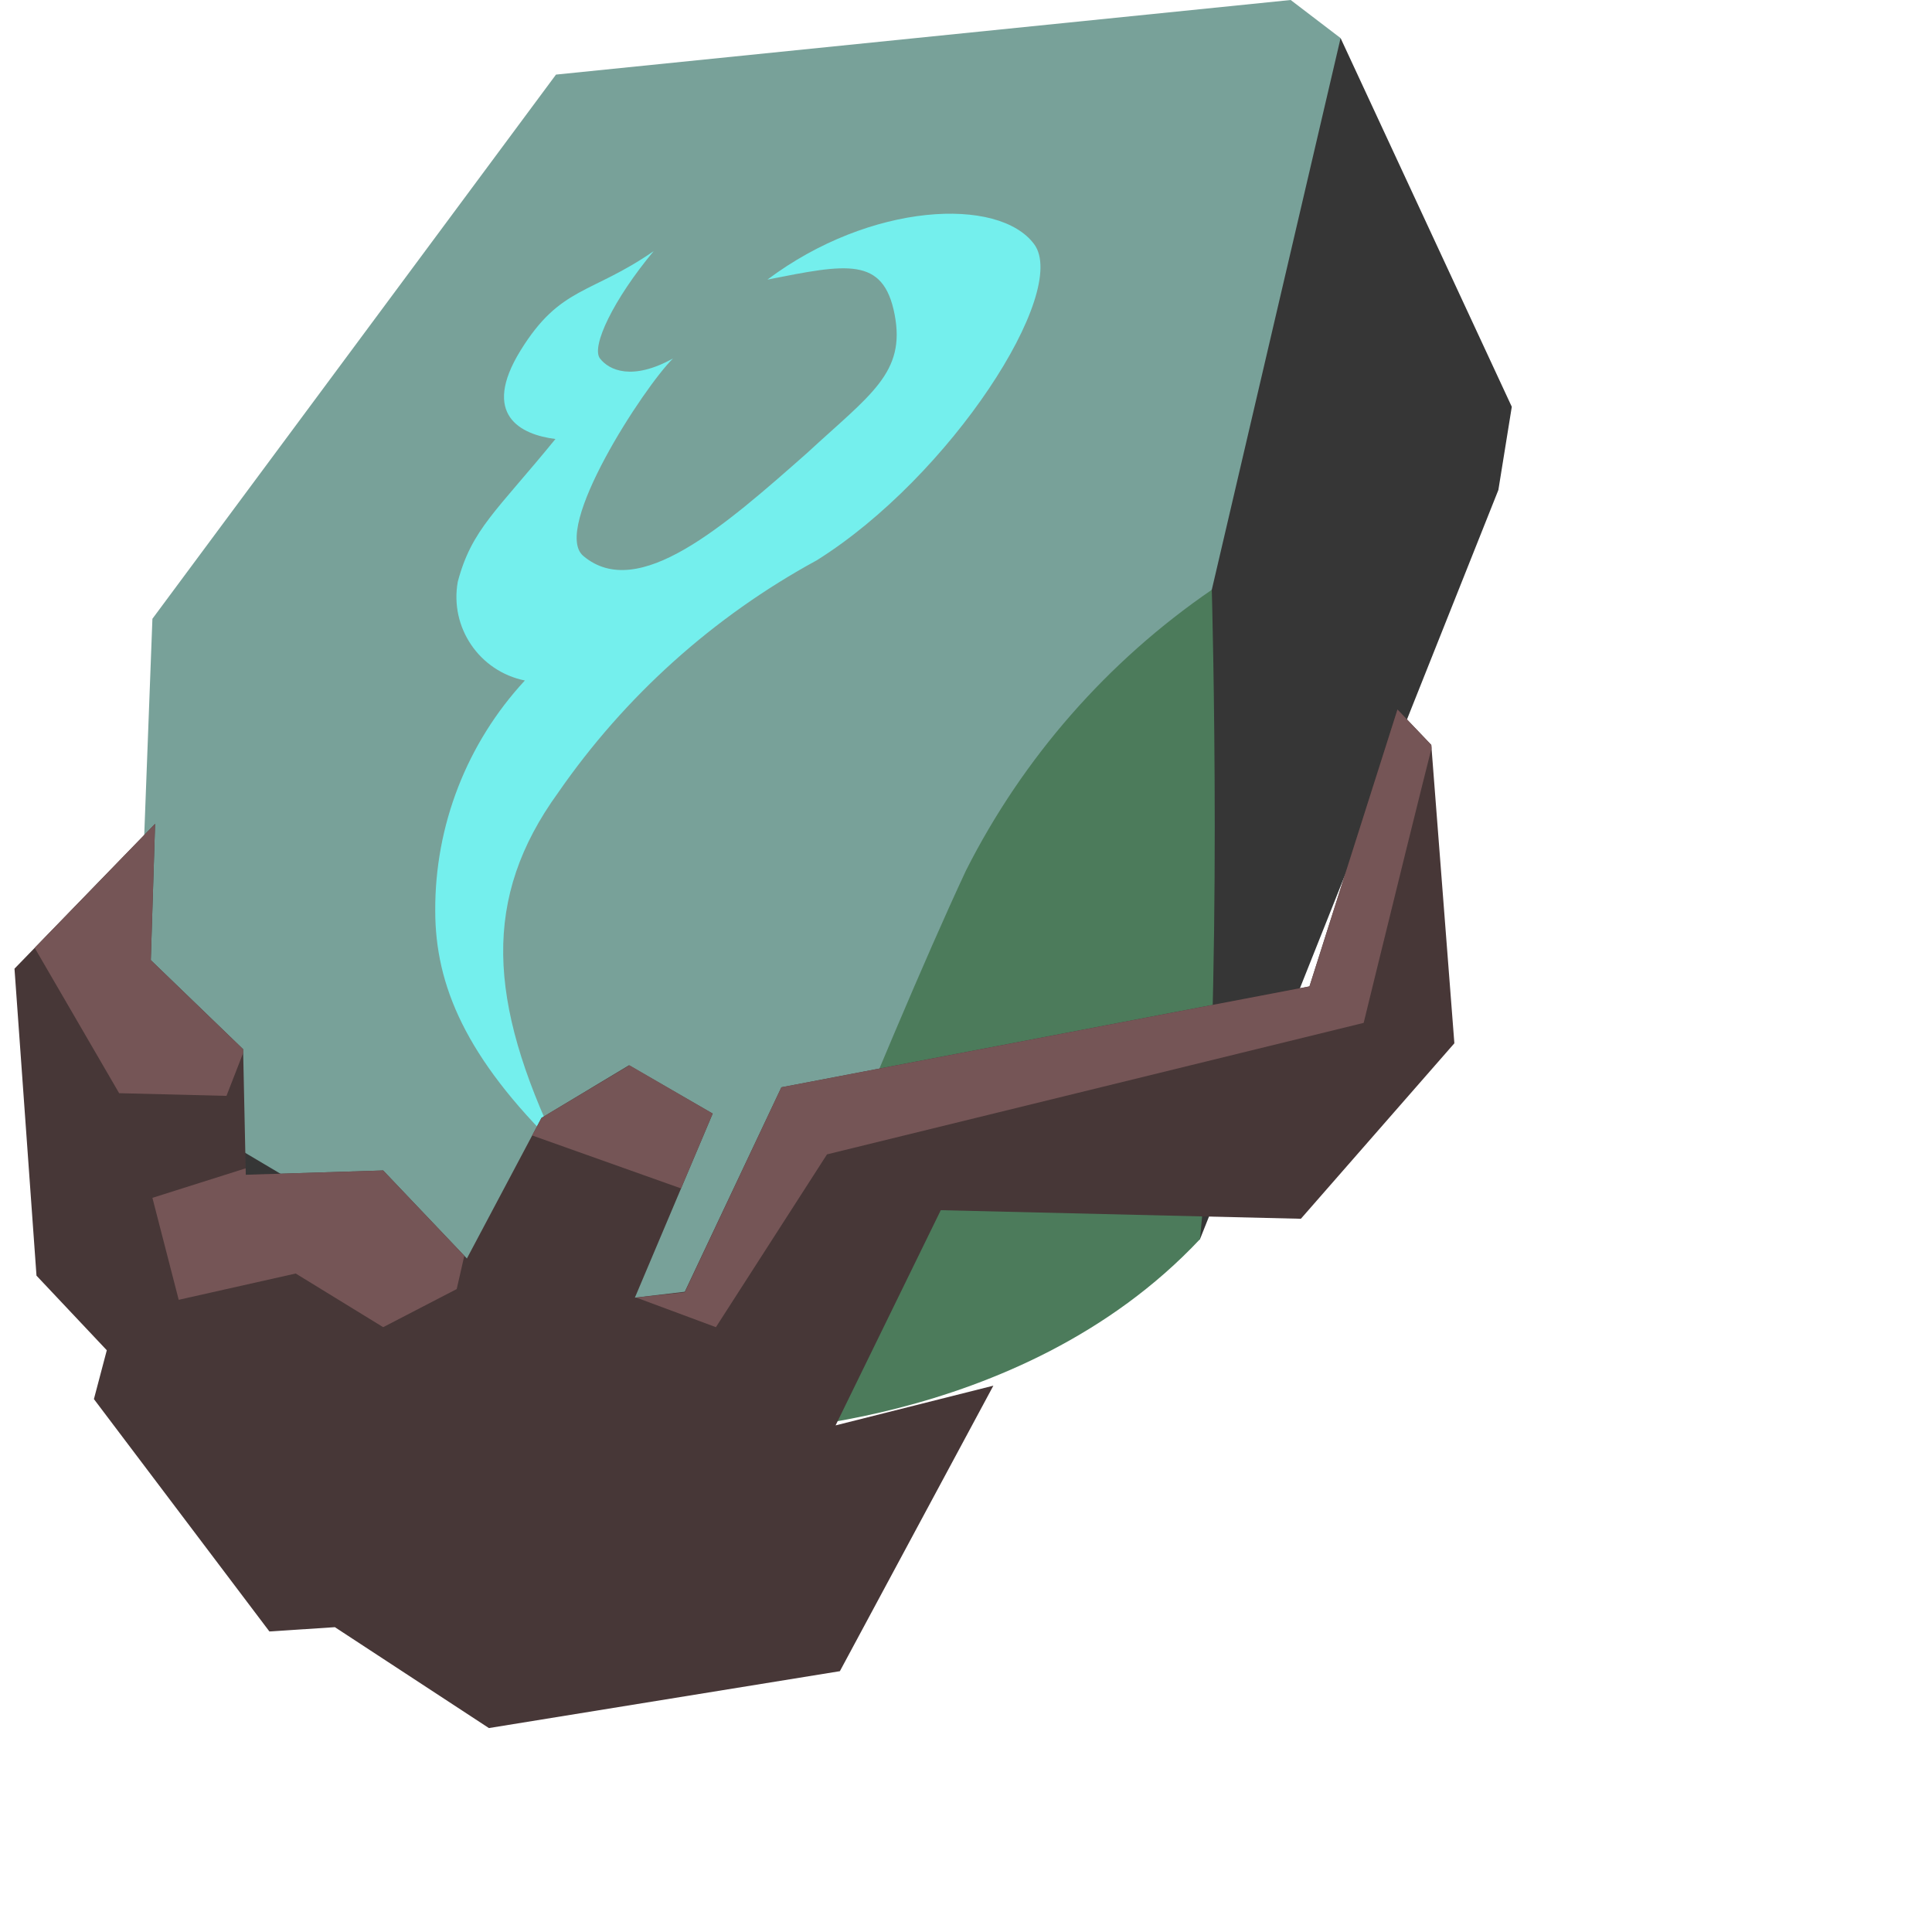
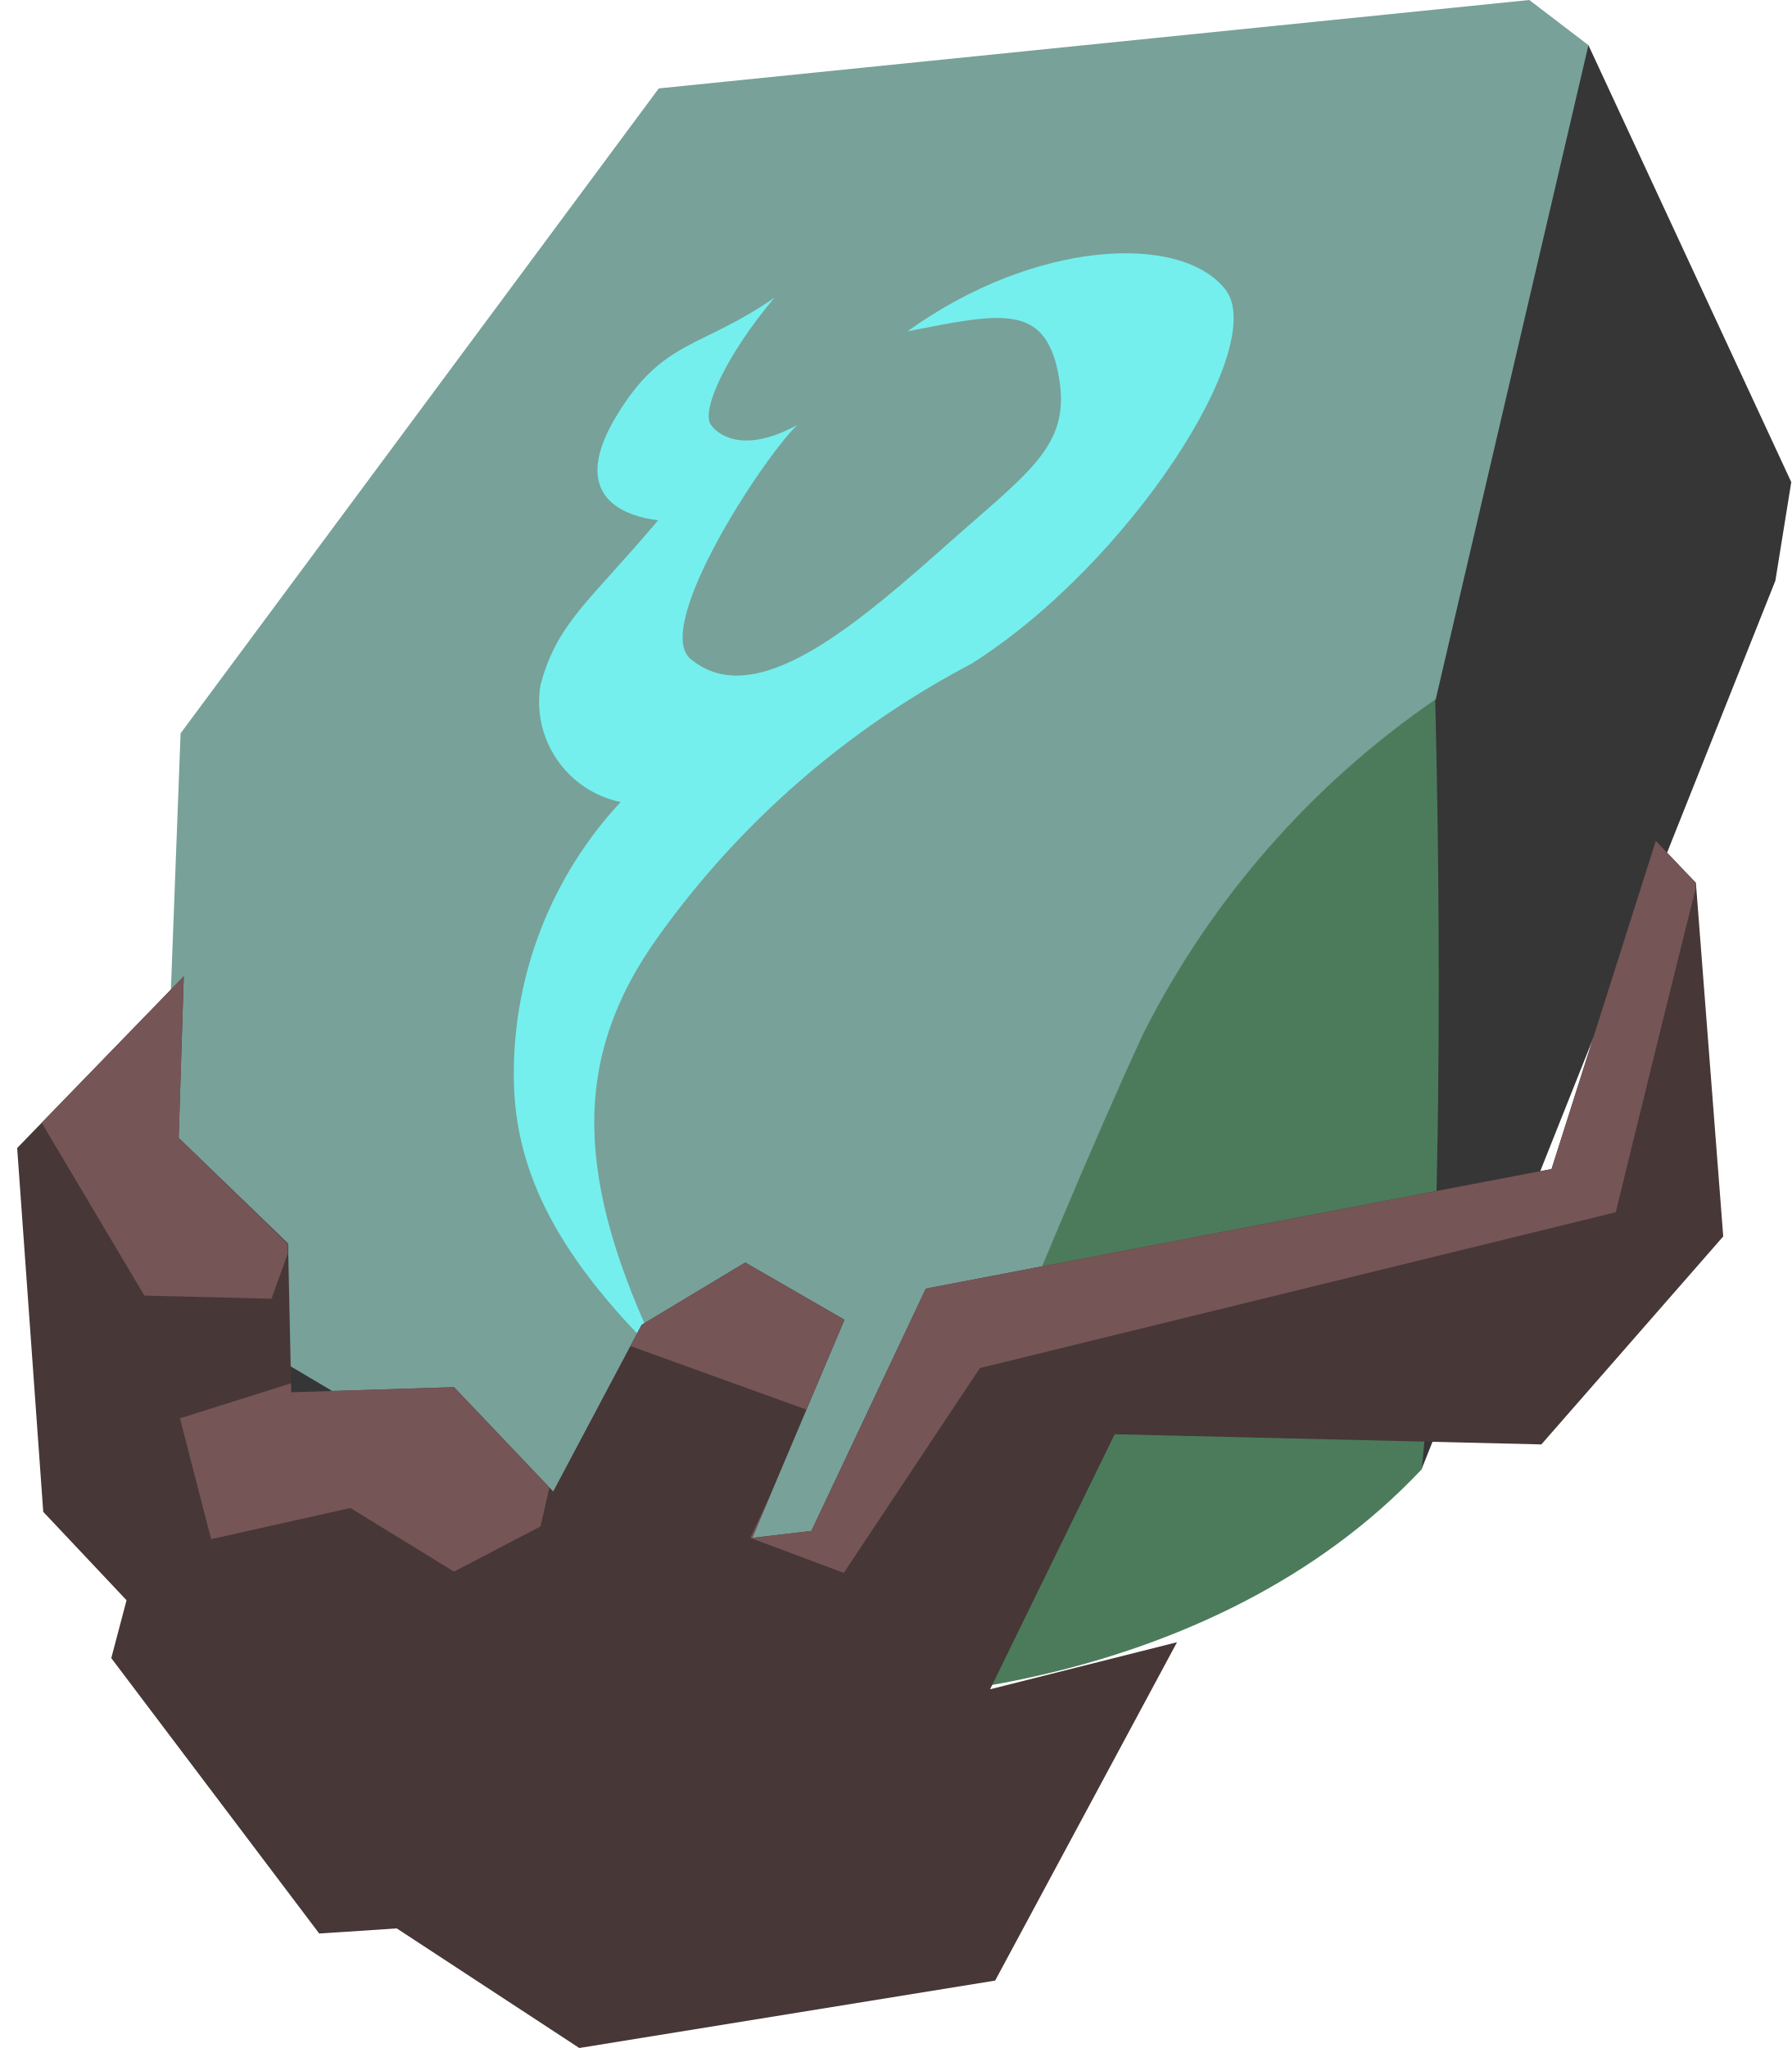
- <svg xmlns="http://www.w3.org/2000/svg" id="Rune-Green" viewBox="0 0 36 36">
+ <svg xmlns="http://www.w3.org/2000/svg" id="Rune-Green" viewBox="0 0 28.17 32.2">
  <defs>
    <style>
-       .cls-1 { fill: #473737; }
-       .cls-2 { fill: #363636; }
-       .cls-3 { fill: #78a199; }
-       .cls-4 { fill: #4c7b5b; }
-       .cls-5 { fill: #74efed; }
-       .cls-6 { clip-path: url(#clip-path); }
-       .cls-7 { fill: #755556; }
+       .cls-1 {
+         fill: #473737;
+       }
+ 
+       .cls-2 {
+         fill: #363636;
+       }
+ 
+       .cls-3 {
+         fill: #78a199;
+       }
+ 
+       .cls-4 {
+         fill: #4c7b5b;
+       }
+ 
+       .cls-5 {
+         fill: #74efed;
+       }
+ 
+       .cls-6 {
+         clip-path: url(#clip-path);
+       }
+ 
+       .cls-7 {
+         fill: #755556;
+       }
    </style>
-     <clipPath id="clip-path" transform="translate(-3.78 -1.9)">
-       <polygon class="cls-1" points="18.34 22.16 28.18 20.28 29.82 15.12 30.45 15.78 30.88 21.34 28.02 24.61 21.31 24.45 19.35 28.46 22.29 27.72 19.43 33.04 12.89 34.1 10.03 32.22 8.8 32.3 5.53 27.96 5.77 27.07 4.46 25.68 4.05 19.95 6.67 17.25 6.59 19.79 8.31 21.45 8.36 23.79 10.92 23.71 12.48 25.35 13.87 22.73 15.51 21.75 17.06 22.65 15.61 26.08 16.54 25.98 18.34 22.16" />
+     <clipPath id="clip-path" transform="translate(0.27)">
+       <polygon class="cls-1" points="14.29 20.26 24.13 18.38 25.77 13.22 26.39 13.88 26.83 19.44 23.97 22.71 17.26 22.55 15.3 26.56 18.24 25.82 15.38 31.14 8.83 32.2 5.97 30.32 4.74 30.4 1.47 26.07 1.72 25.16 0.41 23.77 0 18.05 2.62 15.35 2.54 17.89 4.25 19.55 4.31 21.89 6.87 21.81 8.43 23.45 9.82 20.83 11.45 19.85 13.01 20.75 11.56 24.18 12.49 24.07 14.29 20.26" />
    </clipPath>
  </defs>
  <polygon id="face3" class="cls-2" points="24.98 0.71 28.17 7.58 27.92 9.13 22.36 23.09 10.91 28.36 2.97 25.98 2.51 20.26 24.98 0.71" />
  <polygon id="face1" class="cls-3" points="2.51 20.26 2.84 11.53 10.36 1.39 24.05 0 24.98 0.71 22.58 10.99 12.98 26.47 2.51 20.26" />
-   <path id="face2" class="cls-4" d="M26.36,12.89a14,14,0,0,0-4.58,5.23c-1.53,3.27-4.37,10.47-4.37,10.47s5.35,0,8.73-3.6C26.58,20.63,26.36,12.89,26.36,12.89Z" transform="translate(-3.78 -1.9)" />
-   <path id="stroke-1" class="cls-5" d="M18.08,7.11c1.47-.29,2.16-.44,2.37.65S20,9.25,18.82,10.34c-1.54,1.36-3.15,2.78-4.17,1.92-.6-.5,1.13-3.15,1.67-3.68-.76.42-1.19.22-1.36,0s.25-1.1,1-2c-1.17.81-1.74.65-2.48,1.85s0,1.57.65,1.65c-1.1,1.35-1.56,1.68-1.82,2.66a1.59,1.59,0,0,0,1.25,1.84,6.27,6.27,0,0,0-1.67,4.29c0,1.39.57,2.74,2.29,4.42-1.31-2.74-1.42-4.66,0-6.62A14,14,0,0,1,19,12.34c2.49-1.56,4.71-5,4.05-5.89S20,5.67,18.08,7.11Z" transform="translate(-3.78 -1.9)" />
+   <path id="face2" class="cls-4" d="M22.3,11a14.06,14.06,0,0,0-4.58,5.23c-1.52,3.27-4.36,10.47-4.36,10.47s5.34,0,8.73-3.6C22.52,18.73,22.3,11,22.3,11Z" transform="translate(0.27)" />
+   <path id="stroke-1" class="cls-5" d="M14,5.21c1.47-.29,2.15-.44,2.37.65S16,7.35,14.76,8.44c-1.53,1.36-3.14,2.78-4.17,1.92-.6-.5,1.13-3.15,1.68-3.68-.76.42-1.2.22-1.36,0s.24-1.1,1-2c-1.17.81-1.75.65-2.48,1.85s0,1.57.65,1.65C9,9.46,8.49,9.79,8.23,10.77a1.61,1.61,0,0,0,1.26,1.84A6.27,6.27,0,0,0,7.81,16.9c0,1.39.57,2.74,2.29,4.42-1.31-2.74-1.42-4.66,0-6.62A14.13,14.13,0,0,1,15,10.44c2.48-1.56,4.7-5,4-5.89S16,3.77,14,5.21Z" transform="translate(0.27)" />
  <g id="holder">
    <polygon class="cls-1" points="14.56 20.26 24.4 18.38 26.04 13.22 26.67 13.88 27.1 19.44 24.24 22.71 17.53 22.55 15.57 26.56 18.51 25.82 15.65 31.14 9.11 32.2 6.24 30.32 5.02 30.4 1.75 26.07 1.99 25.16 0.68 23.77 0.27 18.05 2.89 15.35 2.81 17.89 4.53 19.55 4.58 21.89 7.14 21.81 8.7 23.45 10.09 20.83 11.72 19.85 13.28 20.75 11.83 24.18 12.76 24.07 14.56 20.26" />
    <g class="cls-6">
-       <path id="highlight" class="cls-7" d="M30.83,14.41c-.11.28-1.64,6.55-1.64,6.55l-10,2.45-2.07,3.22-1.48-.55.93-2L13,22.81l-.71,3.11-1.37.71-1.63-1-2.18.49-.49-1.9,3.16-1-.71-3.65L8,22.32l-2-.05L3.78,18.45,7,14.69Z" transform="translate(-3.78 -1.9)" />
+       <path id="highlight" class="cls-7" d="M26.78,12.51c-.11.28-1.64,6.55-1.64,6.55l-10,2.45L13,24.73l-1.47-.55.93-2L8.94,20.91,8.23,24l-1.36.71-1.63-1-2.19.49-.49-1.9,3.17-1L5,17.64,4,20.42l-2-.05L-.27,16.55l3.21-3.76Z" transform="translate(0.27)" />
    </g>
  </g>
</svg>
